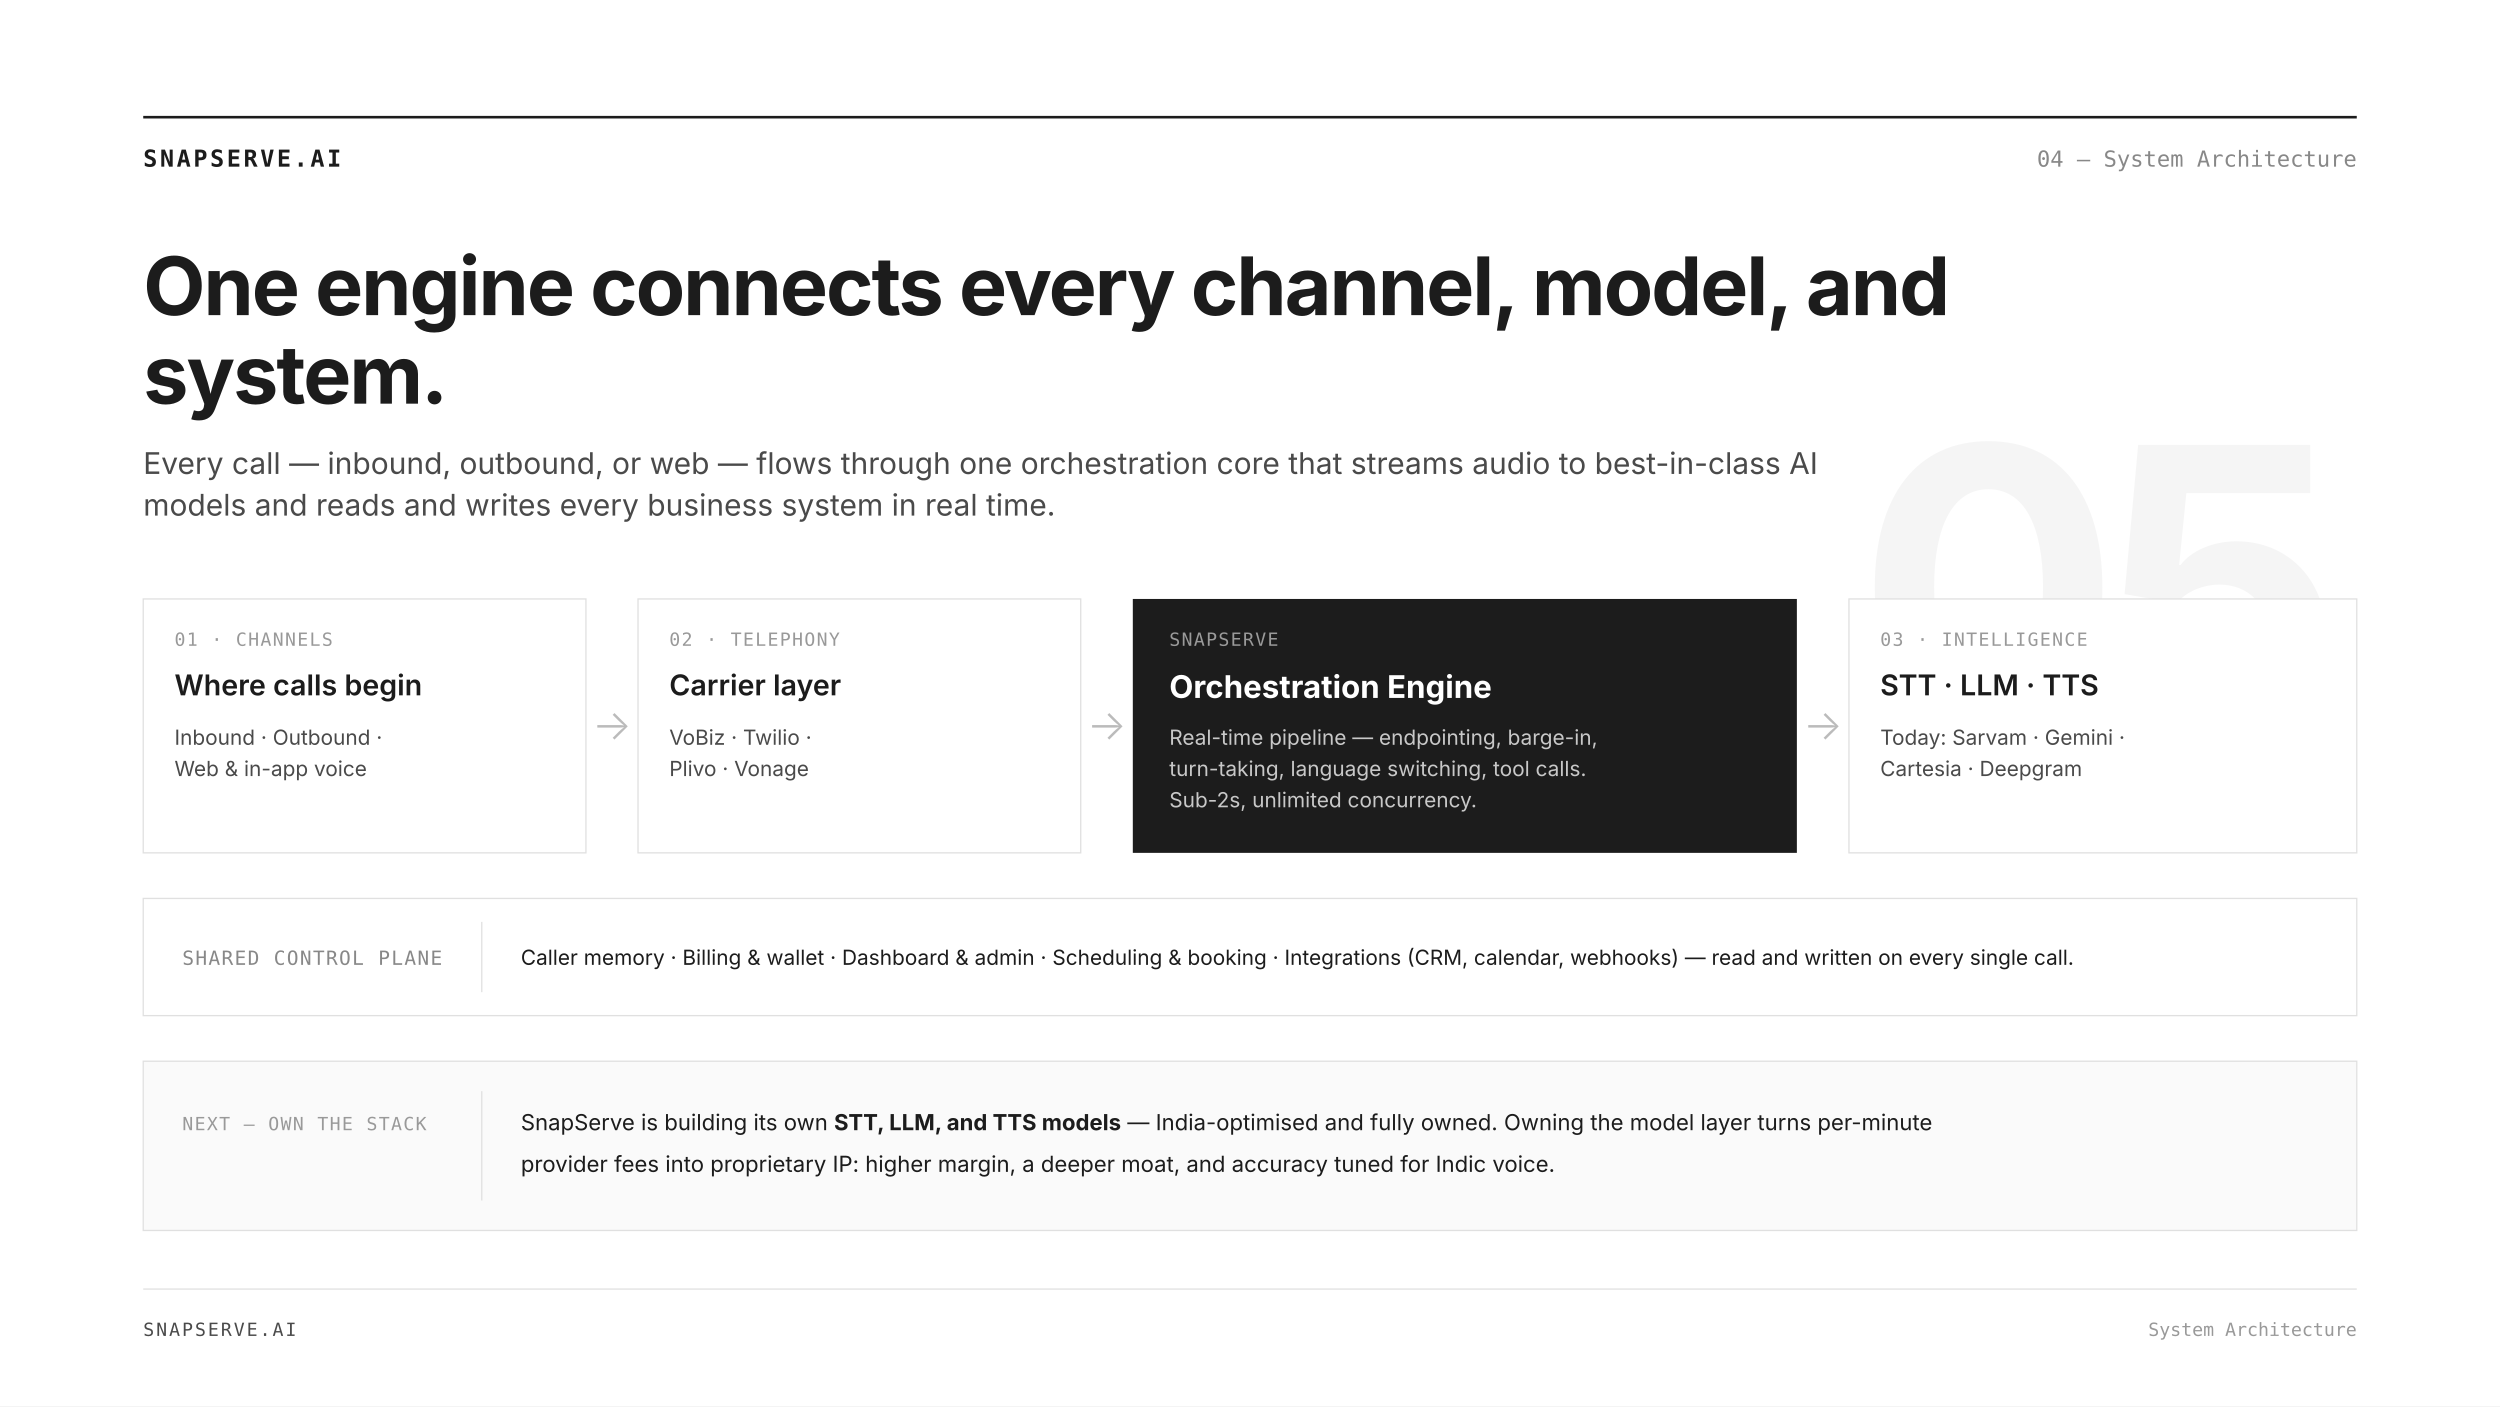
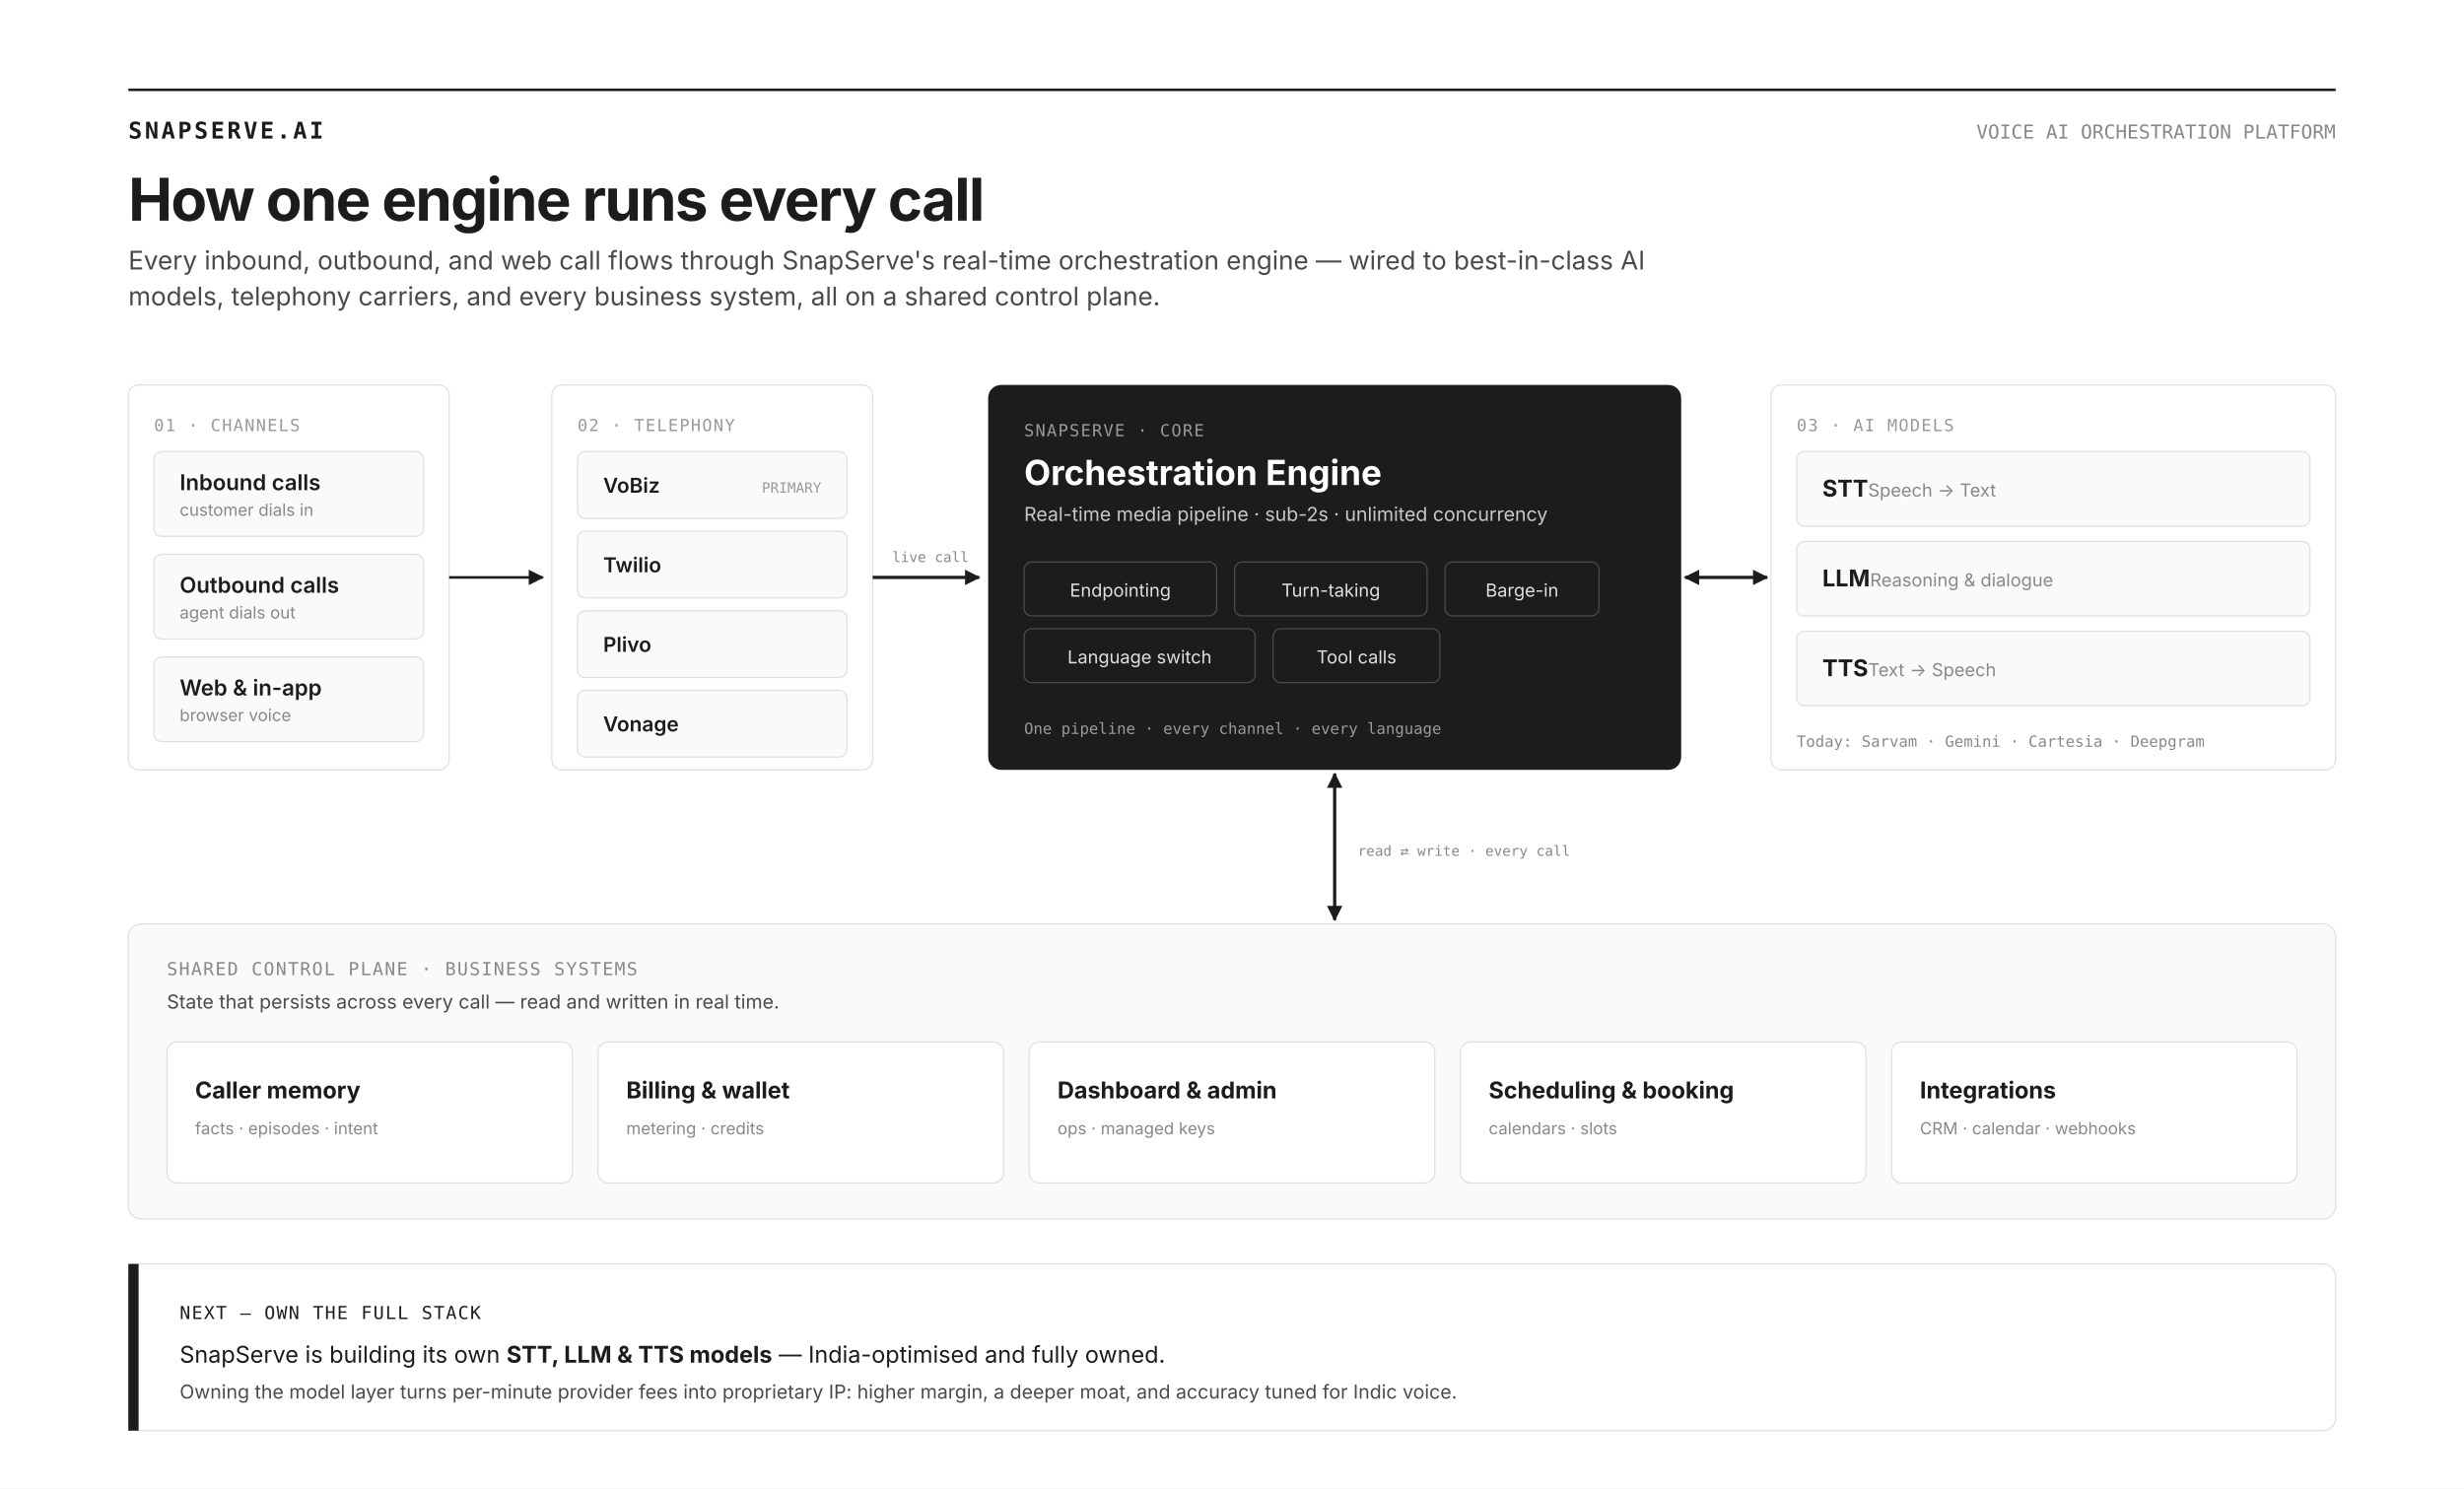
- <svg xmlns="http://www.w3.org/2000/svg" viewBox="0 0 1920 1080" width="1920" height="1080" font-family="Inter, 'Helvetica Neue', Arial, sans-serif">
-   <rect x="0" y="0" width="1920" height="1080" fill="#FFFFFF" />
-   <line x1="110" y1="90" x2="1810" y2="90" stroke="#1C1C1C" stroke-width="2" />
-   <text x="110" y="128" font-family="'DM Mono','SFMono-Regular',Menlo,Consolas,monospace" font-size="18" font-weight="700" letter-spacing="2" fill="#1C1C1C">SNAPSERVE.AI</text>
-   <text x="1810" y="128" text-anchor="end" font-family="'DM Mono','SFMono-Regular',Menlo,Consolas,monospace" font-size="17" fill="#888888">04 — System Architecture</text>
-   <text x="1800" y="560" text-anchor="end" font-size="300" font-weight="700" letter-spacing="-15" fill="#F5F5F5">05</text>
-   <text x="110" y="242" font-size="62" font-weight="700" letter-spacing="-1.5" fill="#1C1C1C">One engine connects every channel, model, and</text>
-   <text x="110" y="310" font-size="62" font-weight="700" letter-spacing="-1.5" fill="#1C1C1C">system.</text>
-   <text x="110" y="364" font-size="23" fill="#4A4A4A">Every call — inbound, outbound, or web — flows through one orchestration core that streams audio to best-in-class AI</text>
-   <text x="110" y="396" font-size="23" fill="#4A4A4A">models and reads and writes every business system in real time.</text>
-   <rect x="110" y="460" width="340" height="195" fill="#FFFFFF" stroke="#E0E0E0" stroke-width="1" />
-   <text x="134" y="496" font-family="'DM Mono','SFMono-Regular',Menlo,Consolas,monospace" font-size="14" letter-spacing="1" fill="#999999">01 · CHANNELS</text>
-   <text x="134" y="534" font-size="22" font-weight="600" fill="#1C1C1C">Where calls begin</text>
-   <text x="134" y="572" font-size="16" fill="#4A4A4A">Inbound · Outbound ·</text>
-   <text x="134" y="596" font-size="16" fill="#4A4A4A">Web &amp; in-app voice</text>
-   <text x="470" y="568" text-anchor="middle" font-size="32" font-weight="300" fill="#BBBBBB">→</text>
-   <rect x="490" y="460" width="340" height="195" fill="#FFFFFF" stroke="#E0E0E0" stroke-width="1" />
-   <text x="514" y="496" font-family="'DM Mono','SFMono-Regular',Menlo,Consolas,monospace" font-size="14" letter-spacing="1" fill="#999999">02 · TELEPHONY</text>
-   <text x="514" y="534" font-size="22" font-weight="600" fill="#1C1C1C">Carrier layer</text>
-   <text x="514" y="572" font-size="16" fill="#4A4A4A">VoBiz · Twilio ·</text>
-   <text x="514" y="596" font-size="16" fill="#4A4A4A">Plivo · Vonage</text>
-   <text x="850" y="568" text-anchor="middle" font-size="32" font-weight="300" fill="#BBBBBB">→</text>
-   <rect x="870" y="460" width="510" height="195" fill="#1C1C1C" />
-   <text x="898" y="496" font-family="'DM Mono','SFMono-Regular',Menlo,Consolas,monospace" font-size="14" letter-spacing="1" fill="#9A9A9A">SNAPSERVE</text>
-   <text x="898" y="536" font-size="24" font-weight="700" fill="#FFFFFF">Orchestration Engine</text>
-   <text x="898" y="572" font-size="16" fill="#C8C8C8">Real-time pipeline — endpointing, barge-in,</text>
-   <text x="898" y="596" font-size="16" fill="#C8C8C8">turn-taking, language switching, tool calls.</text>
-   <text x="898" y="620" font-size="16" fill="#C8C8C8">Sub-2s, unlimited concurrency.</text>
-   <text x="1400" y="568" text-anchor="middle" font-size="32" font-weight="300" fill="#BBBBBB">→</text>
-   <rect x="1420" y="460" width="390" height="195" fill="#FFFFFF" stroke="#E0E0E0" stroke-width="1" />
-   <text x="1444" y="496" font-family="'DM Mono','SFMono-Regular',Menlo,Consolas,monospace" font-size="14" letter-spacing="1" fill="#999999">03 · INTELLIGENCE</text>
-   <text x="1444" y="534" font-size="22" font-weight="600" fill="#1C1C1C">STT · LLM · TTS</text>
-   <text x="1444" y="572" font-size="16" fill="#4A4A4A">Today: Sarvam · Gemini ·</text>
-   <text x="1444" y="596" font-size="16" fill="#4A4A4A">Cartesia · Deepgram</text>
-   <rect x="110" y="690" width="1700" height="90" fill="#FFFFFF" stroke="#E0E0E0" stroke-width="1" />
-   <text x="140" y="741" font-family="'DM Mono','SFMono-Regular',Menlo,Consolas,monospace" font-size="15" letter-spacing="1" fill="#888888">SHARED CONTROL PLANE</text>
-   <line x1="370" y1="708" x2="370" y2="762" stroke="#E0E0E0" stroke-width="1" />
-   <text x="400" y="741" font-size="16" fill="#1C1C1C">Caller memory · Billing &amp; wallet · Dashboard &amp; admin · Scheduling &amp; booking · Integrations (CRM, calendar, webhooks) — read and written on every single call.</text>
-   <rect x="110" y="815" width="1700" height="130" fill="#FAFAFA" stroke="#E0E0E0" stroke-width="1" />
-   <text x="140" y="868" font-family="'DM Mono','SFMono-Regular',Menlo,Consolas,monospace" font-size="14" letter-spacing="1" fill="#999999">NEXT — OWN THE STACK</text>
-   <line x1="370" y1="838" x2="370" y2="922" stroke="#E0E0E0" stroke-width="1" />
-   <text x="400" y="868" font-size="17" fill="#1C1C1C">SnapServe is building its own <tspan font-weight="700">STT, LLM, and TTS models</tspan> — India-optimised and fully owned. Owning the model layer turns per-minute</text>
-   <text x="400" y="900" font-size="17" fill="#1C1C1C">provider fees into proprietary IP: higher margin, a deeper moat, and accuracy tuned for Indic voice.</text>
-   <line x1="110" y1="990" x2="1810" y2="990" stroke="#E0E0E0" stroke-width="1" />
-   <text x="110" y="1026" font-family="'DM Mono','SFMono-Regular',Menlo,Consolas,monospace" font-size="14" letter-spacing="1.5" fill="#4A4A4A">SNAPSERVE.AI</text>
-   <text x="1810" y="1026" text-anchor="end" font-family="'DM Mono','SFMono-Regular',Menlo,Consolas,monospace" font-size="14" fill="#999999">System Architecture</text>
+ <svg xmlns="http://www.w3.org/2000/svg" viewBox="0 0 1920 1160" width="1920" height="1160" font-family="Inter, 'Helvetica Neue', Arial, sans-serif">
+   <defs>
+     <marker id="ah" markerUnits="userSpaceOnUse" markerWidth="16" markerHeight="16" refX="13" refY="8" orient="auto-start-reverse">
+       <path d="M2,2 L14,8 L2,14 z" fill="#1C1C1C" />
+     </marker>
+   </defs>
+   <rect x="0" y="0" width="1920" height="1160" fill="#FFFFFF" />
+   <line x1="100" y1="70" x2="1820" y2="70" stroke="#1C1C1C" stroke-width="2" />
+   <text x="100" y="108" font-family="'DM Mono','SFMono-Regular',Menlo,Consolas,monospace" font-size="18" font-weight="700" letter-spacing="2" fill="#1C1C1C">SNAPSERVE.AI</text>
+   <text x="1820" y="108" text-anchor="end" font-family="'DM Mono','SFMono-Regular',Menlo,Consolas,monospace" font-size="15" fill="#888888">VOICE AI ORCHESTRATION PLATFORM</text>
+   <text x="100" y="172" font-size="46" font-weight="700" letter-spacing="-1.2" fill="#1C1C1C">How one engine runs every call</text>
+   <text x="100" y="210" font-size="20" fill="#4A4A4A">Every inbound, outbound, and web call flows through SnapServe's real-time orchestration engine — wired to best-in-class AI</text>
+   <text x="100" y="238" font-size="20" fill="#4A4A4A">models, telephony carriers, and every business system, all on a shared control plane.</text>
+   <rect x="100" y="300" width="250" height="300" rx="8" fill="#FFFFFF" stroke="#E0E0E0" stroke-width="1" />
+   <text x="120" y="336" font-family="'DM Mono','SFMono-Regular',Menlo,Consolas,monospace" font-size="13" letter-spacing="1" fill="#999999">01 · CHANNELS</text>
+   <rect x="120" y="352" width="210" height="66" rx="6" fill="#FAFAFA" stroke="#E0E0E0" stroke-width="1" />
+   <text x="140" y="382" font-size="17" font-weight="600" fill="#1C1C1C">Inbound calls</text>
+   <text x="140" y="402" font-size="13" fill="#888888">customer dials in</text>
+   <rect x="120" y="432" width="210" height="66" rx="6" fill="#FAFAFA" stroke="#E0E0E0" stroke-width="1" />
+   <text x="140" y="462" font-size="17" font-weight="600" fill="#1C1C1C">Outbound calls</text>
+   <text x="140" y="482" font-size="13" fill="#888888">agent dials out</text>
+   <rect x="120" y="512" width="210" height="66" rx="6" fill="#FAFAFA" stroke="#E0E0E0" stroke-width="1" />
+   <text x="140" y="542" font-size="17" font-weight="600" fill="#1C1C1C">Web &amp; in-app</text>
+   <text x="140" y="562" font-size="13" fill="#888888">browser voice</text>
+   <line x1="350" y1="450" x2="423" y2="450" stroke="#1C1C1C" stroke-width="2" marker-end="url(#ah)" />
+   <rect x="430" y="300" width="250" height="300" rx="8" fill="#FFFFFF" stroke="#E0E0E0" stroke-width="1" />
+   <text x="450" y="336" font-family="'DM Mono','SFMono-Regular',Menlo,Consolas,monospace" font-size="13" letter-spacing="1" fill="#999999">02 · TELEPHONY</text>
+   <rect x="450" y="352" width="210" height="52" rx="6" fill="#FAFAFA" stroke="#E0E0E0" stroke-width="1" />
+   <text x="470" y="384" font-size="16" font-weight="600" fill="#1C1C1C">VoBiz</text>
+   <text x="640" y="384" text-anchor="end" font-family="'DM Mono','SFMono-Regular',Menlo,Consolas,monospace" font-size="11" fill="#999999">PRIMARY</text>
+   <rect x="450" y="414" width="210" height="52" rx="6" fill="#FAFAFA" stroke="#E0E0E0" stroke-width="1" />
+   <text x="470" y="446" font-size="16" font-weight="600" fill="#1C1C1C">Twilio</text>
+   <rect x="450" y="476" width="210" height="52" rx="6" fill="#FAFAFA" stroke="#E0E0E0" stroke-width="1" />
+   <text x="470" y="508" font-size="16" font-weight="600" fill="#1C1C1C">Plivo</text>
+   <rect x="450" y="538" width="210" height="52" rx="6" fill="#FAFAFA" stroke="#E0E0E0" stroke-width="1" />
+   <text x="470" y="570" font-size="16" font-weight="600" fill="#1C1C1C">Vonage</text>
+   <text x="725" y="438" text-anchor="middle" font-family="'DM Mono','SFMono-Regular',Menlo,Consolas,monospace" font-size="11" fill="#888888">live call</text>
+   <line x1="680" y1="450" x2="763" y2="450" stroke="#1C1C1C" stroke-width="2.5" marker-end="url(#ah)" />
+   <rect x="770" y="300" width="540" height="300" rx="10" fill="#1C1C1C" />
+   <text x="798" y="340" font-family="'DM Mono','SFMono-Regular',Menlo,Consolas,monospace" font-size="13" letter-spacing="1" fill="#9A9A9A">SNAPSERVE · CORE</text>
+   <text x="798" y="378" font-size="27" font-weight="700" fill="#FFFFFF">Orchestration Engine</text>
+   <text x="798" y="406" font-size="15" fill="#C8C8C8">Real-time media pipeline · sub-2s · unlimited concurrency</text>
+   <rect x="798" y="438" width="150" height="42" rx="6" fill="none" stroke="#4A4A4A" stroke-width="1" />
+   <text x="873" y="465" text-anchor="middle" font-size="14" fill="#E0E0E0">Endpointing</text>
+   <rect x="962" y="438" width="150" height="42" rx="6" fill="none" stroke="#4A4A4A" stroke-width="1" />
+   <text x="1037" y="465" text-anchor="middle" font-size="14" fill="#E0E0E0">Turn-taking</text>
+   <rect x="1126" y="438" width="120" height="42" rx="6" fill="none" stroke="#4A4A4A" stroke-width="1" />
+   <text x="1186" y="465" text-anchor="middle" font-size="14" fill="#E0E0E0">Barge-in</text>
+   <rect x="798" y="490" width="180" height="42" rx="6" fill="none" stroke="#4A4A4A" stroke-width="1" />
+   <text x="888" y="517" text-anchor="middle" font-size="14" fill="#E0E0E0">Language switch</text>
+   <rect x="992" y="490" width="130" height="42" rx="6" fill="none" stroke="#4A4A4A" stroke-width="1" />
+   <text x="1057" y="517" text-anchor="middle" font-size="14" fill="#E0E0E0">Tool calls</text>
+   <text x="798" y="572" font-family="'DM Mono','SFMono-Regular',Menlo,Consolas,monospace" font-size="12" fill="#9A9A9A">One pipeline · every channel · every language</text>
+   <line x1="1313" y1="450" x2="1377" y2="450" stroke="#1C1C1C" stroke-width="2.5" marker-start="url(#ah)" marker-end="url(#ah)" />
+   <rect x="1380" y="300" width="440" height="300" rx="8" fill="#FFFFFF" stroke="#E0E0E0" stroke-width="1" />
+   <text x="1400" y="336" font-family="'DM Mono','SFMono-Regular',Menlo,Consolas,monospace" font-size="13" letter-spacing="1" fill="#999999">03 · AI MODELS</text>
+   <rect x="1400" y="352" width="400" height="58" rx="6" fill="#FAFAFA" stroke="#E0E0E0" stroke-width="1" />
+   <text x="1420" y="387" font-size="18" font-weight="700" fill="#1C1C1C">STT<tspan font-size="14" font-weight="400" fill="#888888">   Speech → Text</tspan>
+   </text>
+   <rect x="1400" y="422" width="400" height="58" rx="6" fill="#FAFAFA" stroke="#E0E0E0" stroke-width="1" />
+   <text x="1420" y="457" font-size="18" font-weight="700" fill="#1C1C1C">LLM<tspan font-size="14" font-weight="400" fill="#888888">   Reasoning &amp; dialogue</tspan>
+   </text>
+   <rect x="1400" y="492" width="400" height="58" rx="6" fill="#FAFAFA" stroke="#E0E0E0" stroke-width="1" />
+   <text x="1420" y="527" font-size="18" font-weight="700" fill="#1C1C1C">TTS<tspan font-size="14" font-weight="400" fill="#888888">   Text → Speech</tspan>
+   </text>
+   <text x="1400" y="582" font-family="'DM Mono','SFMono-Regular',Menlo,Consolas,monospace" font-size="12" fill="#888888">Today: Sarvam · Gemini · Cartesia · Deepgram</text>
+   <line x1="1040" y1="603" x2="1040" y2="717" stroke="#1C1C1C" stroke-width="2.5" marker-start="url(#ah)" marker-end="url(#ah)" />
+   <text x="1058" y="667" font-family="'DM Mono','SFMono-Regular',Menlo,Consolas,monospace" font-size="11" fill="#888888">read ⇄ write · every call</text>
+   <rect x="100" y="720" width="1720" height="230" rx="10" fill="#FAFAFA" stroke="#E0E0E0" stroke-width="1" />
+   <text x="130" y="760" font-family="'DM Mono','SFMono-Regular',Menlo,Consolas,monospace" font-size="14" letter-spacing="1" fill="#888888">SHARED CONTROL PLANE · BUSINESS SYSTEMS</text>
+   <text x="130" y="786" font-size="15" fill="#4A4A4A">State that persists across every call — read and written in real time.</text>
+   <rect x="130" y="812" width="316" height="110" rx="8" fill="#FFFFFF" stroke="#E0E0E0" stroke-width="1" />
+   <text x="152" y="856" font-size="18" font-weight="700" fill="#1C1C1C">Caller memory</text>
+   <text x="152" y="884" font-size="13" fill="#888888">facts · episodes · intent</text>
+   <rect x="466" y="812" width="316" height="110" rx="8" fill="#FFFFFF" stroke="#E0E0E0" stroke-width="1" />
+   <text x="488" y="856" font-size="18" font-weight="700" fill="#1C1C1C">Billing &amp; wallet</text>
+   <text x="488" y="884" font-size="13" fill="#888888">metering · credits</text>
+   <rect x="802" y="812" width="316" height="110" rx="8" fill="#FFFFFF" stroke="#E0E0E0" stroke-width="1" />
+   <text x="824" y="856" font-size="18" font-weight="700" fill="#1C1C1C">Dashboard &amp; admin</text>
+   <text x="824" y="884" font-size="13" fill="#888888">ops · managed keys</text>
+   <rect x="1138" y="812" width="316" height="110" rx="8" fill="#FFFFFF" stroke="#E0E0E0" stroke-width="1" />
+   <text x="1160" y="856" font-size="18" font-weight="700" fill="#1C1C1C">Scheduling &amp; booking</text>
+   <text x="1160" y="884" font-size="13" fill="#888888">calendars · slots</text>
+   <rect x="1474" y="812" width="316" height="110" rx="8" fill="#FFFFFF" stroke="#E0E0E0" stroke-width="1" />
+   <text x="1496" y="856" font-size="18" font-weight="700" fill="#1C1C1C">Integrations</text>
+   <text x="1496" y="884" font-size="13" fill="#888888">CRM · calendar · webhooks</text>
+   <rect x="100" y="985" width="1720" height="130" rx="10" fill="#FFFFFF" stroke="#E0E0E0" stroke-width="1" />
+   <rect x="100" y="985" width="8" height="130" fill="#1C1C1C" />
+   <text x="140" y="1028" font-family="'DM Mono','SFMono-Regular',Menlo,Consolas,monospace" font-size="14" letter-spacing="1" fill="#1C1C1C">NEXT — OWN THE FULL STACK</text>
+   <text x="140" y="1062" font-size="18" fill="#1C1C1C">SnapServe is building its own <tspan font-weight="700">STT, LLM &amp; TTS models</tspan> — India-optimised and fully owned.</text>
+   <text x="140" y="1090" font-size="15" fill="#4A4A4A">Owning the model layer turns per-minute provider fees into proprietary IP: higher margin, a deeper moat, and accuracy tuned for Indic voice.</text>
</svg>
